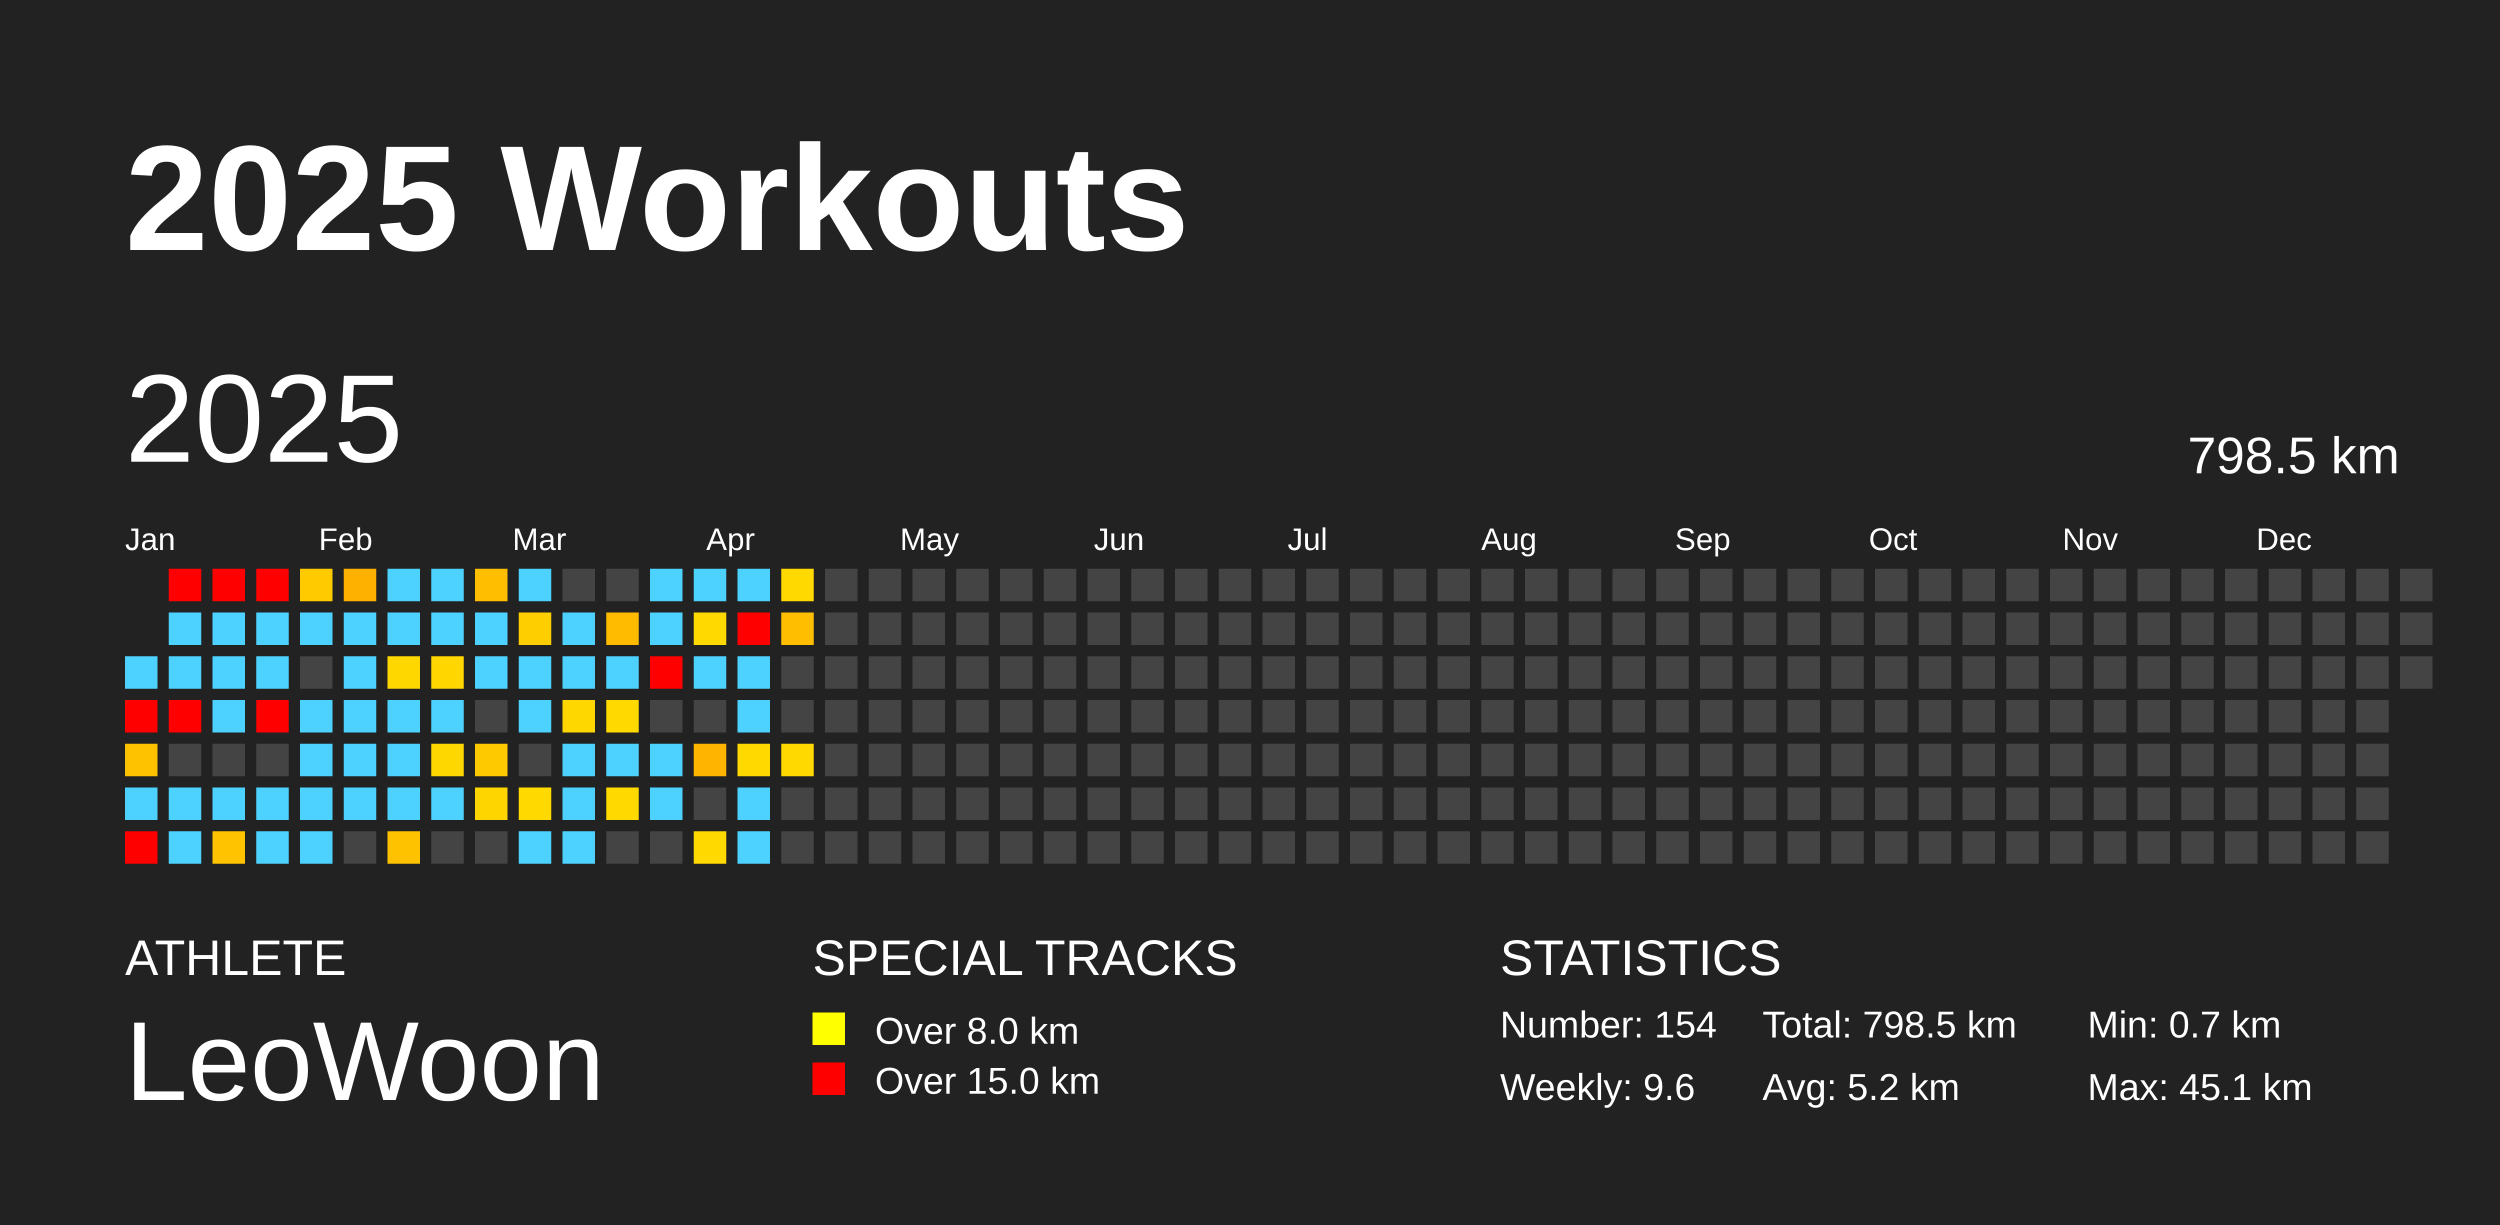
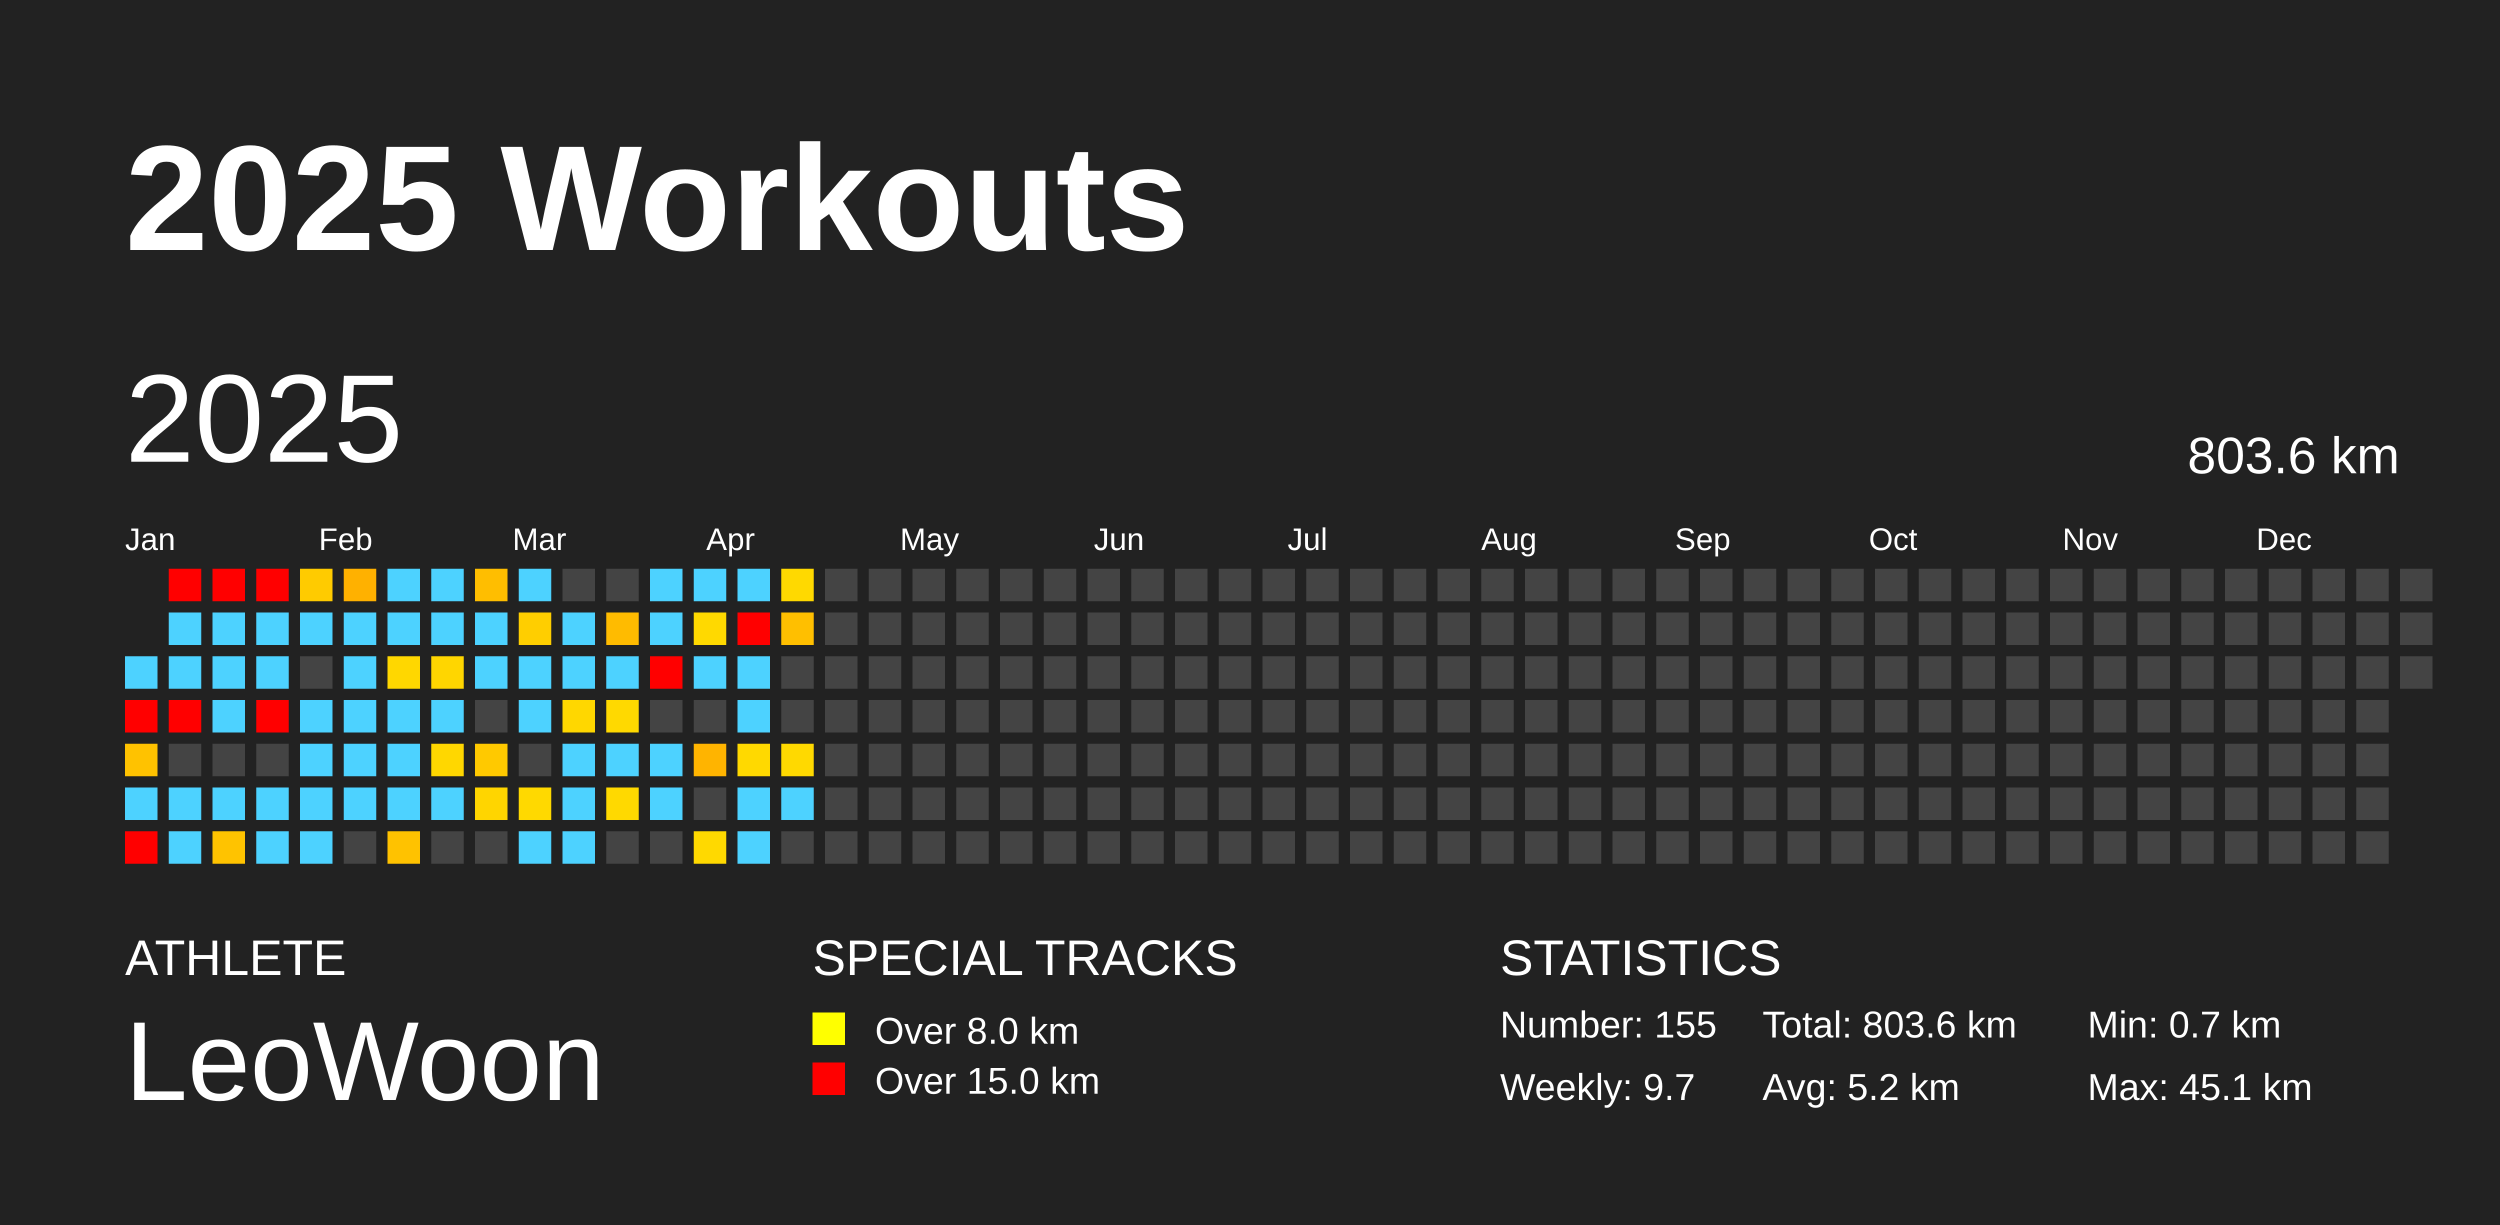
<svg xmlns="http://www.w3.org/2000/svg" baseProfile="full" height="98mm" version="1.1" viewBox="0,0,200,98" width="200mm">
  <defs />
  <rect fill="#222222" height="98" width="200" x="0" y="0" />
  <text fill="#FFFFFF" style="font-size:12px; font-family:Arial; font-weight:bold;" x="10" y="20">2025 Workouts</text>
  <text fill="#FFFFFF" style="font-size:4px; font-family:Arial" x="10" y="78">ATHLETE</text>
  <text fill="#FFFFFF" style="font-size:9px; font-family:Arial" x="10" y="88">LeoWoon</text>
  <text fill="#FFFFFF" style="font-size:4px; font-family:Arial" x="65" y="78">SPECIAL TRACKS</text>
  <rect fill="yellow" height="2.6" width="2.6" x="65" y="81" />
  <text fill="#FFFFFF" style="font-size:3px; font-family:Arial" x="70" y="83.5">Over 8.0 km</text>
  <rect fill="red" height="2.6" width="2.6" x="65" y="85" />
  <text fill="#FFFFFF" style="font-size:3px; font-family:Arial" x="70" y="87.5">Over 15.0 km</text>
  <text fill="#FFFFFF" style="font-size:4px; font-family:Arial" x="120" y="78">STATISTICS</text>
-   <text fill="#FFFFFF" style="font-size:3px; font-family:Arial" x="120" y="83">Number: 154</text>
-   <text fill="#FFFFFF" style="font-size:3px; font-family:Arial" x="120" y="88">Weekly: 9.6</text>
-   <text fill="#FFFFFF" style="font-size:3px; font-family:Arial" x="141" y="83">Total: 798.5 km</text>
+   <text fill="#FFFFFF" style="font-size:3px; font-family:Arial" x="120" y="83">Number: 155</text>
+   <text fill="#FFFFFF" style="font-size:3px; font-family:Arial" x="120" y="88">Weekly: 9.7</text>
+   <text fill="#FFFFFF" style="font-size:3px; font-family:Arial" x="141" y="83">Total: 803.6 km</text>
  <text fill="#FFFFFF" style="font-size:3px; font-family:Arial" x="141" y="88">Avg: 5.2 km</text>
  <text fill="#FFFFFF" style="font-size:3px; font-family:Arial" x="167" y="83">Min: 0.7 km</text>
  <text fill="#FFFFFF" style="font-size:3px; font-family:Arial" x="167" y="88">Max: 45.1 km</text>
  <text dominant-baseline="hanging" fill="#FFFFFF" style="font-size:10.0px; font-family:Arial;" x="10" y="30">2025</text>
-   <text dominant-baseline="hanging" fill="#FFFFFF" style="font-size:4.125px; font-family:Arial;" x="175" y="35">798.5 km</text>
+   <text dominant-baseline="hanging" fill="#FFFFFF" style="font-size:4.125px; font-family:Arial;" x="175" y="35">803.6 km</text>
  <text fill="#FFFFFF" style="font-size:2.5px; font-family:Arial" x="10.0" y="44">Jan</text>
  <text fill="#FFFFFF" style="font-size:2.5px; font-family:Arial" x="25.5" y="44">Feb</text>
  <text fill="#FFFFFF" style="font-size:2.5px; font-family:Arial" x="41.0" y="44">Mar</text>
  <text fill="#FFFFFF" style="font-size:2.5px; font-family:Arial" x="56.5" y="44">Apr</text>
  <text fill="#FFFFFF" style="font-size:2.5px; font-family:Arial" x="72.0" y="44">May</text>
  <text fill="#FFFFFF" style="font-size:2.5px; font-family:Arial" x="87.5" y="44">Jun</text>
  <text fill="#FFFFFF" style="font-size:2.5px; font-family:Arial" x="103.0" y="44">Jul</text>
  <text fill="#FFFFFF" style="font-size:2.5px; font-family:Arial" x="118.5" y="44">Aug</text>
  <text fill="#FFFFFF" style="font-size:2.5px; font-family:Arial" x="134.0" y="44">Sep</text>
  <text fill="#FFFFFF" style="font-size:2.5px; font-family:Arial" x="149.5" y="44">Oct</text>
  <text fill="#FFFFFF" style="font-size:2.5px; font-family:Arial" x="165.0" y="44">Nov</text>
  <text fill="#FFFFFF" style="font-size:2.5px; font-family:Arial" x="180.5" y="44">Dec</text>
  <rect fill="#4dd2ff" height="2.6" width="2.6" x="10.0" y="52.5" />
  <rect fill="red" height="2.6" width="2.6" x="10.0" y="56.0" />
  <rect fill="#ffc200" height="2.6" width="2.6" x="10.0" y="59.5" />
  <rect fill="#4dd2ff" height="2.6" width="2.6" x="10.0" y="63.0" />
  <rect fill="red" height="2.6" width="2.6" x="10.0" y="66.5" />
  <rect fill="red" height="2.6" width="2.6" x="13.5" y="45.5" />
  <rect fill="#4dd2ff" height="2.6" width="2.6" x="13.5" y="49.0" />
  <rect fill="#4dd2ff" height="2.6" width="2.6" x="13.5" y="52.5" />
  <rect fill="red" height="2.6" width="2.6" x="13.5" y="56.0" />
  <rect fill="#444444" height="2.6" width="2.6" x="13.5" y="59.5" />
  <rect fill="#4dd2ff" height="2.6" width="2.6" x="13.5" y="63.0" />
  <rect fill="#4dd2ff" height="2.6" width="2.6" x="13.5" y="66.5" />
  <rect fill="red" height="2.6" width="2.6" x="17.0" y="45.5" />
  <rect fill="#4dd2ff" height="2.6" width="2.6" x="17.0" y="49.0" />
  <rect fill="#4dd2ff" height="2.6" width="2.6" x="17.0" y="52.5" />
  <rect fill="#4dd2ff" height="2.6" width="2.6" x="17.0" y="56.0" />
  <rect fill="#444444" height="2.6" width="2.6" x="17.0" y="59.5" />
  <rect fill="#4dd2ff" height="2.6" width="2.6" x="17.0" y="63.0" />
  <rect fill="#ffc300" height="2.6" width="2.6" x="17.0" y="66.5" />
  <rect fill="red" height="2.6" width="2.6" x="20.5" y="45.5" />
  <rect fill="#4dd2ff" height="2.6" width="2.6" x="20.5" y="49.0" />
  <rect fill="#4dd2ff" height="2.6" width="2.6" x="20.5" y="52.5" />
  <rect fill="red" height="2.6" width="2.6" x="20.5" y="56.0" />
  <rect fill="#444444" height="2.6" width="2.6" x="20.5" y="59.5" />
  <rect fill="#4dd2ff" height="2.6" width="2.6" x="20.5" y="63.0" />
  <rect fill="#4dd2ff" height="2.6" width="2.6" x="20.5" y="66.5" />
  <rect fill="#ffcb00" height="2.6" width="2.6" x="24.0" y="45.5" />
  <rect fill="#4dd2ff" height="2.6" width="2.6" x="24.0" y="49.0" />
  <rect fill="#444444" height="2.6" width="2.6" x="24.0" y="52.5" />
  <rect fill="#4dd2ff" height="2.6" width="2.6" x="24.0" y="56.0" />
  <rect fill="#4dd2ff" height="2.6" width="2.6" x="24.0" y="59.5" />
  <rect fill="#4dd2ff" height="2.6" width="2.6" x="24.0" y="63.0" />
  <rect fill="#4dd2ff" height="2.6" width="2.6" x="24.0" y="66.5" />
  <rect fill="#ffb100" height="2.6" width="2.6" x="27.5" y="45.5" />
  <rect fill="#4dd2ff" height="2.6" width="2.6" x="27.5" y="49.0" />
  <rect fill="#4dd2ff" height="2.6" width="2.6" x="27.5" y="52.5" />
  <rect fill="#4dd2ff" height="2.6" width="2.6" x="27.5" y="56.0" />
  <rect fill="#4dd2ff" height="2.6" width="2.6" x="27.5" y="59.5" />
  <rect fill="#4dd2ff" height="2.6" width="2.6" x="27.5" y="63.0" />
  <rect fill="#444444" height="2.6" width="2.6" x="27.5" y="66.5" />
  <rect fill="#4dd2ff" height="2.6" width="2.6" x="31.0" y="45.5" />
  <rect fill="#4dd2ff" height="2.6" width="2.6" x="31.0" y="49.0" />
  <rect fill="#ffd700" height="2.6" width="2.6" x="31.0" y="52.5" />
  <rect fill="#4dd2ff" height="2.6" width="2.6" x="31.0" y="56.0" />
  <rect fill="#4dd2ff" height="2.6" width="2.6" x="31.0" y="59.5" />
  <rect fill="#4dd2ff" height="2.6" width="2.6" x="31.0" y="63.0" />
  <rect fill="#ffc200" height="2.6" width="2.6" x="31.0" y="66.5" />
  <rect fill="#4dd2ff" height="2.6" width="2.6" x="34.5" y="45.5" />
  <rect fill="#4dd2ff" height="2.6" width="2.6" x="34.5" y="49.0" />
  <rect fill="#ffd600" height="2.6" width="2.6" x="34.5" y="52.5" />
  <rect fill="#4dd2ff" height="2.6" width="2.6" x="34.5" y="56.0" />
  <rect fill="#ffd700" height="2.6" width="2.6" x="34.5" y="59.5" />
  <rect fill="#4dd2ff" height="2.6" width="2.6" x="34.5" y="63.0" />
  <rect fill="#444444" height="2.6" width="2.6" x="34.5" y="66.5" />
  <rect fill="#ffbe00" height="2.6" width="2.6" x="38.0" y="45.5" />
  <rect fill="#4dd2ff" height="2.6" width="2.6" x="38.0" y="49.0" />
  <rect fill="#4dd2ff" height="2.6" width="2.6" x="38.0" y="52.5" />
  <rect fill="#444444" height="2.6" width="2.6" x="38.0" y="56.0" />
  <rect fill="#ffc900" height="2.6" width="2.6" x="38.0" y="59.5" />
  <rect fill="#ffd500" height="2.6" width="2.6" x="38.0" y="63.0" />
  <rect fill="#444444" height="2.6" width="2.6" x="38.0" y="66.5" />
  <rect fill="#4dd2ff" height="2.6" width="2.6" x="41.5" y="45.5" />
  <rect fill="#ffce00" height="2.6" width="2.6" x="41.5" y="49.0" />
  <rect fill="#4dd2ff" height="2.6" width="2.6" x="41.5" y="52.5" />
  <rect fill="#4dd2ff" height="2.6" width="2.6" x="41.5" y="56.0" />
  <rect fill="#444444" height="2.6" width="2.6" x="41.5" y="59.5" />
  <rect fill="#ffd900" height="2.6" width="2.6" x="41.5" y="63.0" />
  <rect fill="#4dd2ff" height="2.6" width="2.6" x="41.5" y="66.5" />
  <rect fill="#444444" height="2.6" width="2.6" x="45.0" y="45.5" />
  <rect fill="#4dd2ff" height="2.6" width="2.6" x="45.0" y="49.0" />
  <rect fill="#4dd2ff" height="2.6" width="2.6" x="45.0" y="52.5" />
  <rect fill="#ffd700" height="2.6" width="2.6" x="45.0" y="56.0" />
  <rect fill="#4dd2ff" height="2.6" width="2.6" x="45.0" y="59.5" />
  <rect fill="#4dd2ff" height="2.6" width="2.6" x="45.0" y="63.0" />
  <rect fill="#4dd2ff" height="2.6" width="2.6" x="45.0" y="66.5" />
  <rect fill="#444444" height="2.6" width="2.6" x="48.5" y="45.5" />
  <rect fill="#ffbb00" height="2.6" width="2.6" x="48.5" y="49.0" />
  <rect fill="#4dd2ff" height="2.6" width="2.6" x="48.5" y="52.5" />
  <rect fill="#ffd900" height="2.6" width="2.6" x="48.5" y="56.0" />
  <rect fill="#4dd2ff" height="2.6" width="2.6" x="48.5" y="59.5" />
  <rect fill="#ffd900" height="2.6" width="2.6" x="48.5" y="63.0" />
  <rect fill="#444444" height="2.6" width="2.6" x="48.5" y="66.5" />
  <rect fill="#4dd2ff" height="2.6" width="2.6" x="52.0" y="45.5" />
  <rect fill="#4dd2ff" height="2.6" width="2.6" x="52.0" y="49.0" />
  <rect fill="red" height="2.6" width="2.6" x="52.0" y="52.5" />
  <rect fill="#444444" height="2.6" width="2.6" x="52.0" y="56.0" />
  <rect fill="#4dd2ff" height="2.6" width="2.6" x="52.0" y="59.5" />
  <rect fill="#4dd2ff" height="2.6" width="2.6" x="52.0" y="63.0" />
  <rect fill="#444444" height="2.6" width="2.6" x="52.0" y="66.5" />
  <rect fill="#4dd2ff" height="2.6" width="2.6" x="55.5" y="45.5" />
  <rect fill="#ffd900" height="2.6" width="2.6" x="55.5" y="49.0" />
  <rect fill="#4dd2ff" height="2.6" width="2.6" x="55.5" y="52.5" />
  <rect fill="#444444" height="2.6" width="2.6" x="55.5" y="56.0" />
  <rect fill="#ffb400" height="2.6" width="2.6" x="55.5" y="59.5" />
  <rect fill="#444444" height="2.6" width="2.6" x="55.5" y="63.0" />
  <rect fill="#ffd900" height="2.6" width="2.6" x="55.5" y="66.5" />
  <rect fill="#4dd2ff" height="2.6" width="2.6" x="59.0" y="45.5" />
  <rect fill="red" height="2.6" width="2.6" x="59.0" y="49.0" />
  <rect fill="#4dd2ff" height="2.6" width="2.6" x="59.0" y="52.5" />
  <rect fill="#4dd2ff" height="2.6" width="2.6" x="59.0" y="56.0" />
  <rect fill="#ffd900" height="2.6" width="2.6" x="59.0" y="59.5" />
  <rect fill="#4dd2ff" height="2.6" width="2.6" x="59.0" y="63.0" />
  <rect fill="#4dd2ff" height="2.6" width="2.6" x="59.0" y="66.5" />
  <rect fill="#ffd900" height="2.6" width="2.6" x="62.5" y="45.5" />
  <rect fill="#ffbf00" height="2.6" width="2.6" x="62.5" y="49.0" />
  <rect fill="#444444" height="2.6" width="2.6" x="62.5" y="52.5" />
  <rect fill="#444444" height="2.6" width="2.6" x="62.5" y="56.0" />
  <rect fill="#ffd900" height="2.6" width="2.6" x="62.5" y="59.5" />
-   <rect fill="#444444" height="2.6" width="2.6" x="62.5" y="63.0" />
+   <rect fill="#4dd2ff" height="2.6" width="2.6" x="62.5" y="63.0" />
  <rect fill="#444444" height="2.6" width="2.6" x="62.5" y="66.5" />
  <rect fill="#444444" height="2.6" width="2.6" x="66.0" y="45.5" />
  <rect fill="#444444" height="2.6" width="2.6" x="66.0" y="49.0" />
  <rect fill="#444444" height="2.6" width="2.6" x="66.0" y="52.5" />
  <rect fill="#444444" height="2.6" width="2.6" x="66.0" y="56.0" />
  <rect fill="#444444" height="2.6" width="2.6" x="66.0" y="59.5" />
  <rect fill="#444444" height="2.6" width="2.6" x="66.0" y="63.0" />
  <rect fill="#444444" height="2.6" width="2.6" x="66.0" y="66.5" />
  <rect fill="#444444" height="2.6" width="2.6" x="69.5" y="45.5" />
  <rect fill="#444444" height="2.6" width="2.6" x="69.5" y="49.0" />
  <rect fill="#444444" height="2.6" width="2.6" x="69.5" y="52.5" />
  <rect fill="#444444" height="2.6" width="2.6" x="69.5" y="56.0" />
  <rect fill="#444444" height="2.6" width="2.6" x="69.5" y="59.5" />
  <rect fill="#444444" height="2.6" width="2.6" x="69.5" y="63.0" />
  <rect fill="#444444" height="2.6" width="2.6" x="69.5" y="66.5" />
  <rect fill="#444444" height="2.6" width="2.6" x="73.0" y="45.5" />
  <rect fill="#444444" height="2.6" width="2.6" x="73.0" y="49.0" />
  <rect fill="#444444" height="2.6" width="2.6" x="73.0" y="52.5" />
  <rect fill="#444444" height="2.6" width="2.6" x="73.0" y="56.0" />
  <rect fill="#444444" height="2.6" width="2.6" x="73.0" y="59.5" />
  <rect fill="#444444" height="2.6" width="2.6" x="73.0" y="63.0" />
  <rect fill="#444444" height="2.6" width="2.6" x="73.0" y="66.5" />
  <rect fill="#444444" height="2.6" width="2.6" x="76.5" y="45.5" />
  <rect fill="#444444" height="2.6" width="2.6" x="76.5" y="49.0" />
  <rect fill="#444444" height="2.6" width="2.6" x="76.5" y="52.5" />
  <rect fill="#444444" height="2.6" width="2.6" x="76.5" y="56.0" />
  <rect fill="#444444" height="2.6" width="2.6" x="76.5" y="59.5" />
  <rect fill="#444444" height="2.6" width="2.6" x="76.5" y="63.0" />
  <rect fill="#444444" height="2.6" width="2.6" x="76.5" y="66.5" />
  <rect fill="#444444" height="2.6" width="2.6" x="80.0" y="45.5" />
  <rect fill="#444444" height="2.6" width="2.6" x="80.0" y="49.0" />
  <rect fill="#444444" height="2.6" width="2.6" x="80.0" y="52.5" />
  <rect fill="#444444" height="2.6" width="2.6" x="80.0" y="56.0" />
  <rect fill="#444444" height="2.6" width="2.6" x="80.0" y="59.5" />
  <rect fill="#444444" height="2.6" width="2.6" x="80.0" y="63.0" />
  <rect fill="#444444" height="2.6" width="2.6" x="80.0" y="66.5" />
  <rect fill="#444444" height="2.6" width="2.6" x="83.5" y="45.5" />
  <rect fill="#444444" height="2.6" width="2.6" x="83.5" y="49.0" />
  <rect fill="#444444" height="2.6" width="2.6" x="83.5" y="52.5" />
  <rect fill="#444444" height="2.6" width="2.6" x="83.5" y="56.0" />
  <rect fill="#444444" height="2.6" width="2.6" x="83.5" y="59.5" />
  <rect fill="#444444" height="2.6" width="2.6" x="83.5" y="63.0" />
  <rect fill="#444444" height="2.6" width="2.6" x="83.5" y="66.5" />
  <rect fill="#444444" height="2.6" width="2.6" x="87.0" y="45.5" />
  <rect fill="#444444" height="2.6" width="2.6" x="87.0" y="49.0" />
  <rect fill="#444444" height="2.6" width="2.6" x="87.0" y="52.5" />
  <rect fill="#444444" height="2.6" width="2.6" x="87.0" y="56.0" />
  <rect fill="#444444" height="2.6" width="2.6" x="87.0" y="59.5" />
  <rect fill="#444444" height="2.6" width="2.6" x="87.0" y="63.0" />
  <rect fill="#444444" height="2.6" width="2.6" x="87.0" y="66.5" />
  <rect fill="#444444" height="2.6" width="2.6" x="90.5" y="45.5" />
  <rect fill="#444444" height="2.6" width="2.6" x="90.5" y="49.0" />
  <rect fill="#444444" height="2.6" width="2.6" x="90.5" y="52.5" />
  <rect fill="#444444" height="2.6" width="2.6" x="90.5" y="56.0" />
  <rect fill="#444444" height="2.6" width="2.6" x="90.5" y="59.5" />
  <rect fill="#444444" height="2.6" width="2.6" x="90.5" y="63.0" />
  <rect fill="#444444" height="2.6" width="2.6" x="90.5" y="66.5" />
  <rect fill="#444444" height="2.6" width="2.6" x="94.0" y="45.5" />
  <rect fill="#444444" height="2.6" width="2.6" x="94.0" y="49.0" />
  <rect fill="#444444" height="2.6" width="2.6" x="94.0" y="52.5" />
  <rect fill="#444444" height="2.6" width="2.6" x="94.0" y="56.0" />
  <rect fill="#444444" height="2.6" width="2.6" x="94.0" y="59.5" />
  <rect fill="#444444" height="2.6" width="2.6" x="94.0" y="63.0" />
  <rect fill="#444444" height="2.6" width="2.6" x="94.0" y="66.5" />
  <rect fill="#444444" height="2.6" width="2.6" x="97.5" y="45.5" />
  <rect fill="#444444" height="2.6" width="2.6" x="97.5" y="49.0" />
  <rect fill="#444444" height="2.6" width="2.6" x="97.5" y="52.5" />
  <rect fill="#444444" height="2.6" width="2.6" x="97.5" y="56.0" />
  <rect fill="#444444" height="2.6" width="2.6" x="97.5" y="59.5" />
  <rect fill="#444444" height="2.6" width="2.6" x="97.5" y="63.0" />
  <rect fill="#444444" height="2.6" width="2.6" x="97.5" y="66.5" />
  <rect fill="#444444" height="2.6" width="2.6" x="101.0" y="45.5" />
  <rect fill="#444444" height="2.6" width="2.6" x="101.0" y="49.0" />
  <rect fill="#444444" height="2.6" width="2.6" x="101.0" y="52.5" />
  <rect fill="#444444" height="2.6" width="2.6" x="101.0" y="56.0" />
  <rect fill="#444444" height="2.6" width="2.6" x="101.0" y="59.5" />
  <rect fill="#444444" height="2.6" width="2.6" x="101.0" y="63.0" />
  <rect fill="#444444" height="2.6" width="2.6" x="101.0" y="66.5" />
  <rect fill="#444444" height="2.6" width="2.6" x="104.5" y="45.5" />
  <rect fill="#444444" height="2.6" width="2.6" x="104.5" y="49.0" />
  <rect fill="#444444" height="2.6" width="2.6" x="104.5" y="52.5" />
  <rect fill="#444444" height="2.6" width="2.6" x="104.5" y="56.0" />
  <rect fill="#444444" height="2.6" width="2.6" x="104.5" y="59.5" />
  <rect fill="#444444" height="2.6" width="2.6" x="104.5" y="63.0" />
  <rect fill="#444444" height="2.6" width="2.6" x="104.5" y="66.5" />
  <rect fill="#444444" height="2.6" width="2.6" x="108.0" y="45.5" />
  <rect fill="#444444" height="2.6" width="2.6" x="108.0" y="49.0" />
  <rect fill="#444444" height="2.6" width="2.6" x="108.0" y="52.5" />
  <rect fill="#444444" height="2.6" width="2.6" x="108.0" y="56.0" />
  <rect fill="#444444" height="2.6" width="2.6" x="108.0" y="59.5" />
  <rect fill="#444444" height="2.6" width="2.6" x="108.0" y="63.0" />
  <rect fill="#444444" height="2.6" width="2.6" x="108.0" y="66.5" />
  <rect fill="#444444" height="2.6" width="2.6" x="111.5" y="45.5" />
  <rect fill="#444444" height="2.6" width="2.6" x="111.5" y="49.0" />
  <rect fill="#444444" height="2.6" width="2.6" x="111.5" y="52.5" />
  <rect fill="#444444" height="2.6" width="2.6" x="111.5" y="56.0" />
  <rect fill="#444444" height="2.6" width="2.6" x="111.5" y="59.5" />
  <rect fill="#444444" height="2.6" width="2.6" x="111.5" y="63.0" />
  <rect fill="#444444" height="2.6" width="2.6" x="111.5" y="66.5" />
  <rect fill="#444444" height="2.6" width="2.6" x="115.0" y="45.5" />
  <rect fill="#444444" height="2.6" width="2.6" x="115.0" y="49.0" />
  <rect fill="#444444" height="2.6" width="2.6" x="115.0" y="52.5" />
  <rect fill="#444444" height="2.6" width="2.6" x="115.0" y="56.0" />
  <rect fill="#444444" height="2.6" width="2.6" x="115.0" y="59.5" />
  <rect fill="#444444" height="2.6" width="2.6" x="115.0" y="63.0" />
  <rect fill="#444444" height="2.6" width="2.6" x="115.0" y="66.5" />
  <rect fill="#444444" height="2.6" width="2.6" x="118.5" y="45.5" />
  <rect fill="#444444" height="2.6" width="2.6" x="118.5" y="49.0" />
  <rect fill="#444444" height="2.6" width="2.6" x="118.5" y="52.5" />
  <rect fill="#444444" height="2.6" width="2.6" x="118.5" y="56.0" />
  <rect fill="#444444" height="2.6" width="2.6" x="118.5" y="59.5" />
  <rect fill="#444444" height="2.6" width="2.6" x="118.5" y="63.0" />
  <rect fill="#444444" height="2.6" width="2.6" x="118.5" y="66.5" />
  <rect fill="#444444" height="2.6" width="2.6" x="122.0" y="45.5" />
  <rect fill="#444444" height="2.6" width="2.6" x="122.0" y="49.0" />
  <rect fill="#444444" height="2.6" width="2.6" x="122.0" y="52.5" />
  <rect fill="#444444" height="2.6" width="2.6" x="122.0" y="56.0" />
  <rect fill="#444444" height="2.6" width="2.6" x="122.0" y="59.5" />
  <rect fill="#444444" height="2.6" width="2.6" x="122.0" y="63.0" />
  <rect fill="#444444" height="2.6" width="2.6" x="122.0" y="66.5" />
  <rect fill="#444444" height="2.6" width="2.6" x="125.5" y="45.5" />
  <rect fill="#444444" height="2.6" width="2.6" x="125.5" y="49.0" />
  <rect fill="#444444" height="2.6" width="2.6" x="125.5" y="52.5" />
  <rect fill="#444444" height="2.6" width="2.6" x="125.5" y="56.0" />
  <rect fill="#444444" height="2.6" width="2.6" x="125.5" y="59.5" />
  <rect fill="#444444" height="2.6" width="2.6" x="125.5" y="63.0" />
  <rect fill="#444444" height="2.6" width="2.6" x="125.5" y="66.5" />
  <rect fill="#444444" height="2.6" width="2.6" x="129.0" y="45.5" />
  <rect fill="#444444" height="2.6" width="2.6" x="129.0" y="49.0" />
  <rect fill="#444444" height="2.6" width="2.6" x="129.0" y="52.5" />
  <rect fill="#444444" height="2.6" width="2.6" x="129.0" y="56.0" />
  <rect fill="#444444" height="2.6" width="2.6" x="129.0" y="59.5" />
  <rect fill="#444444" height="2.6" width="2.6" x="129.0" y="63.0" />
  <rect fill="#444444" height="2.6" width="2.6" x="129.0" y="66.5" />
  <rect fill="#444444" height="2.6" width="2.6" x="132.5" y="45.5" />
  <rect fill="#444444" height="2.6" width="2.6" x="132.5" y="49.0" />
  <rect fill="#444444" height="2.6" width="2.6" x="132.5" y="52.5" />
  <rect fill="#444444" height="2.6" width="2.6" x="132.5" y="56.0" />
  <rect fill="#444444" height="2.6" width="2.6" x="132.5" y="59.5" />
  <rect fill="#444444" height="2.6" width="2.6" x="132.5" y="63.0" />
  <rect fill="#444444" height="2.6" width="2.6" x="132.5" y="66.5" />
  <rect fill="#444444" height="2.6" width="2.6" x="136.0" y="45.5" />
  <rect fill="#444444" height="2.6" width="2.6" x="136.0" y="49.0" />
  <rect fill="#444444" height="2.6" width="2.6" x="136.0" y="52.5" />
  <rect fill="#444444" height="2.6" width="2.6" x="136.0" y="56.0" />
  <rect fill="#444444" height="2.6" width="2.6" x="136.0" y="59.5" />
  <rect fill="#444444" height="2.6" width="2.6" x="136.0" y="63.0" />
  <rect fill="#444444" height="2.6" width="2.6" x="136.0" y="66.5" />
  <rect fill="#444444" height="2.6" width="2.6" x="139.5" y="45.5" />
  <rect fill="#444444" height="2.6" width="2.6" x="139.5" y="49.0" />
  <rect fill="#444444" height="2.6" width="2.6" x="139.5" y="52.5" />
  <rect fill="#444444" height="2.6" width="2.6" x="139.5" y="56.0" />
  <rect fill="#444444" height="2.6" width="2.6" x="139.5" y="59.5" />
  <rect fill="#444444" height="2.6" width="2.6" x="139.5" y="63.0" />
  <rect fill="#444444" height="2.6" width="2.6" x="139.5" y="66.5" />
  <rect fill="#444444" height="2.6" width="2.6" x="143.0" y="45.5" />
  <rect fill="#444444" height="2.6" width="2.6" x="143.0" y="49.0" />
  <rect fill="#444444" height="2.6" width="2.6" x="143.0" y="52.5" />
  <rect fill="#444444" height="2.6" width="2.6" x="143.0" y="56.0" />
  <rect fill="#444444" height="2.6" width="2.6" x="143.0" y="59.5" />
  <rect fill="#444444" height="2.6" width="2.6" x="143.0" y="63.0" />
  <rect fill="#444444" height="2.6" width="2.6" x="143.0" y="66.5" />
  <rect fill="#444444" height="2.6" width="2.6" x="146.5" y="45.5" />
  <rect fill="#444444" height="2.6" width="2.6" x="146.5" y="49.0" />
  <rect fill="#444444" height="2.6" width="2.6" x="146.5" y="52.5" />
  <rect fill="#444444" height="2.6" width="2.6" x="146.5" y="56.0" />
  <rect fill="#444444" height="2.6" width="2.6" x="146.5" y="59.5" />
  <rect fill="#444444" height="2.6" width="2.6" x="146.5" y="63.0" />
  <rect fill="#444444" height="2.6" width="2.6" x="146.5" y="66.5" />
  <rect fill="#444444" height="2.6" width="2.6" x="150.0" y="45.5" />
  <rect fill="#444444" height="2.6" width="2.6" x="150.0" y="49.0" />
  <rect fill="#444444" height="2.6" width="2.6" x="150.0" y="52.5" />
  <rect fill="#444444" height="2.6" width="2.6" x="150.0" y="56.0" />
  <rect fill="#444444" height="2.6" width="2.6" x="150.0" y="59.5" />
  <rect fill="#444444" height="2.6" width="2.6" x="150.0" y="63.0" />
  <rect fill="#444444" height="2.6" width="2.6" x="150.0" y="66.5" />
  <rect fill="#444444" height="2.6" width="2.6" x="153.5" y="45.5" />
  <rect fill="#444444" height="2.6" width="2.6" x="153.5" y="49.0" />
  <rect fill="#444444" height="2.6" width="2.6" x="153.5" y="52.5" />
  <rect fill="#444444" height="2.6" width="2.6" x="153.5" y="56.0" />
  <rect fill="#444444" height="2.6" width="2.6" x="153.5" y="59.5" />
  <rect fill="#444444" height="2.6" width="2.6" x="153.5" y="63.0" />
  <rect fill="#444444" height="2.6" width="2.6" x="153.5" y="66.5" />
  <rect fill="#444444" height="2.6" width="2.6" x="157.0" y="45.5" />
  <rect fill="#444444" height="2.6" width="2.6" x="157.0" y="49.0" />
  <rect fill="#444444" height="2.6" width="2.6" x="157.0" y="52.5" />
  <rect fill="#444444" height="2.6" width="2.6" x="157.0" y="56.0" />
  <rect fill="#444444" height="2.6" width="2.6" x="157.0" y="59.5" />
  <rect fill="#444444" height="2.6" width="2.6" x="157.0" y="63.0" />
  <rect fill="#444444" height="2.6" width="2.6" x="157.0" y="66.5" />
  <rect fill="#444444" height="2.6" width="2.6" x="160.5" y="45.5" />
  <rect fill="#444444" height="2.6" width="2.6" x="160.5" y="49.0" />
  <rect fill="#444444" height="2.6" width="2.6" x="160.5" y="52.5" />
  <rect fill="#444444" height="2.6" width="2.6" x="160.5" y="56.0" />
  <rect fill="#444444" height="2.6" width="2.6" x="160.5" y="59.5" />
  <rect fill="#444444" height="2.6" width="2.6" x="160.5" y="63.0" />
  <rect fill="#444444" height="2.6" width="2.6" x="160.5" y="66.5" />
  <rect fill="#444444" height="2.6" width="2.6" x="164.0" y="45.5" />
  <rect fill="#444444" height="2.6" width="2.6" x="164.0" y="49.0" />
  <rect fill="#444444" height="2.6" width="2.6" x="164.0" y="52.5" />
  <rect fill="#444444" height="2.6" width="2.6" x="164.0" y="56.0" />
  <rect fill="#444444" height="2.6" width="2.6" x="164.0" y="59.5" />
  <rect fill="#444444" height="2.6" width="2.6" x="164.0" y="63.0" />
  <rect fill="#444444" height="2.6" width="2.6" x="164.0" y="66.5" />
  <rect fill="#444444" height="2.6" width="2.6" x="167.5" y="45.5" />
  <rect fill="#444444" height="2.6" width="2.6" x="167.5" y="49.0" />
  <rect fill="#444444" height="2.6" width="2.6" x="167.5" y="52.5" />
  <rect fill="#444444" height="2.6" width="2.6" x="167.5" y="56.0" />
  <rect fill="#444444" height="2.6" width="2.6" x="167.5" y="59.5" />
  <rect fill="#444444" height="2.6" width="2.6" x="167.5" y="63.0" />
  <rect fill="#444444" height="2.6" width="2.6" x="167.5" y="66.5" />
  <rect fill="#444444" height="2.6" width="2.6" x="171.0" y="45.5" />
  <rect fill="#444444" height="2.6" width="2.6" x="171.0" y="49.0" />
  <rect fill="#444444" height="2.6" width="2.6" x="171.0" y="52.5" />
  <rect fill="#444444" height="2.6" width="2.6" x="171.0" y="56.0" />
  <rect fill="#444444" height="2.6" width="2.6" x="171.0" y="59.5" />
  <rect fill="#444444" height="2.6" width="2.6" x="171.0" y="63.0" />
  <rect fill="#444444" height="2.6" width="2.6" x="171.0" y="66.5" />
  <rect fill="#444444" height="2.6" width="2.6" x="174.5" y="45.5" />
  <rect fill="#444444" height="2.6" width="2.6" x="174.5" y="49.0" />
  <rect fill="#444444" height="2.6" width="2.6" x="174.5" y="52.5" />
  <rect fill="#444444" height="2.6" width="2.6" x="174.5" y="56.0" />
  <rect fill="#444444" height="2.6" width="2.6" x="174.5" y="59.5" />
  <rect fill="#444444" height="2.6" width="2.6" x="174.5" y="63.0" />
  <rect fill="#444444" height="2.6" width="2.6" x="174.5" y="66.5" />
  <rect fill="#444444" height="2.6" width="2.6" x="178.0" y="45.5" />
  <rect fill="#444444" height="2.6" width="2.6" x="178.0" y="49.0" />
  <rect fill="#444444" height="2.6" width="2.6" x="178.0" y="52.5" />
  <rect fill="#444444" height="2.6" width="2.6" x="178.0" y="56.0" />
  <rect fill="#444444" height="2.6" width="2.6" x="178.0" y="59.5" />
  <rect fill="#444444" height="2.6" width="2.6" x="178.0" y="63.0" />
  <rect fill="#444444" height="2.6" width="2.6" x="178.0" y="66.5" />
  <rect fill="#444444" height="2.6" width="2.6" x="181.5" y="45.5" />
  <rect fill="#444444" height="2.6" width="2.6" x="181.5" y="49.0" />
  <rect fill="#444444" height="2.6" width="2.6" x="181.5" y="52.5" />
  <rect fill="#444444" height="2.6" width="2.6" x="181.5" y="56.0" />
  <rect fill="#444444" height="2.6" width="2.6" x="181.5" y="59.5" />
  <rect fill="#444444" height="2.6" width="2.6" x="181.5" y="63.0" />
  <rect fill="#444444" height="2.6" width="2.6" x="181.5" y="66.5" />
  <rect fill="#444444" height="2.6" width="2.6" x="185.0" y="45.5" />
  <rect fill="#444444" height="2.6" width="2.6" x="185.0" y="49.0" />
  <rect fill="#444444" height="2.6" width="2.6" x="185.0" y="52.5" />
  <rect fill="#444444" height="2.6" width="2.6" x="185.0" y="56.0" />
  <rect fill="#444444" height="2.6" width="2.6" x="185.0" y="59.5" />
  <rect fill="#444444" height="2.6" width="2.6" x="185.0" y="63.0" />
  <rect fill="#444444" height="2.6" width="2.6" x="185.0" y="66.5" />
  <rect fill="#444444" height="2.6" width="2.6" x="188.5" y="45.5" />
  <rect fill="#444444" height="2.6" width="2.6" x="188.5" y="49.0" />
  <rect fill="#444444" height="2.6" width="2.6" x="188.5" y="52.5" />
  <rect fill="#444444" height="2.6" width="2.6" x="188.5" y="56.0" />
  <rect fill="#444444" height="2.6" width="2.6" x="188.5" y="59.5" />
  <rect fill="#444444" height="2.6" width="2.6" x="188.5" y="63.0" />
  <rect fill="#444444" height="2.6" width="2.6" x="188.5" y="66.5" />
  <rect fill="#444444" height="2.6" width="2.6" x="192.0" y="45.5" />
  <rect fill="#444444" height="2.6" width="2.6" x="192.0" y="49.0" />
  <rect fill="#444444" height="2.6" width="2.6" x="192.0" y="52.5" />
</svg>
